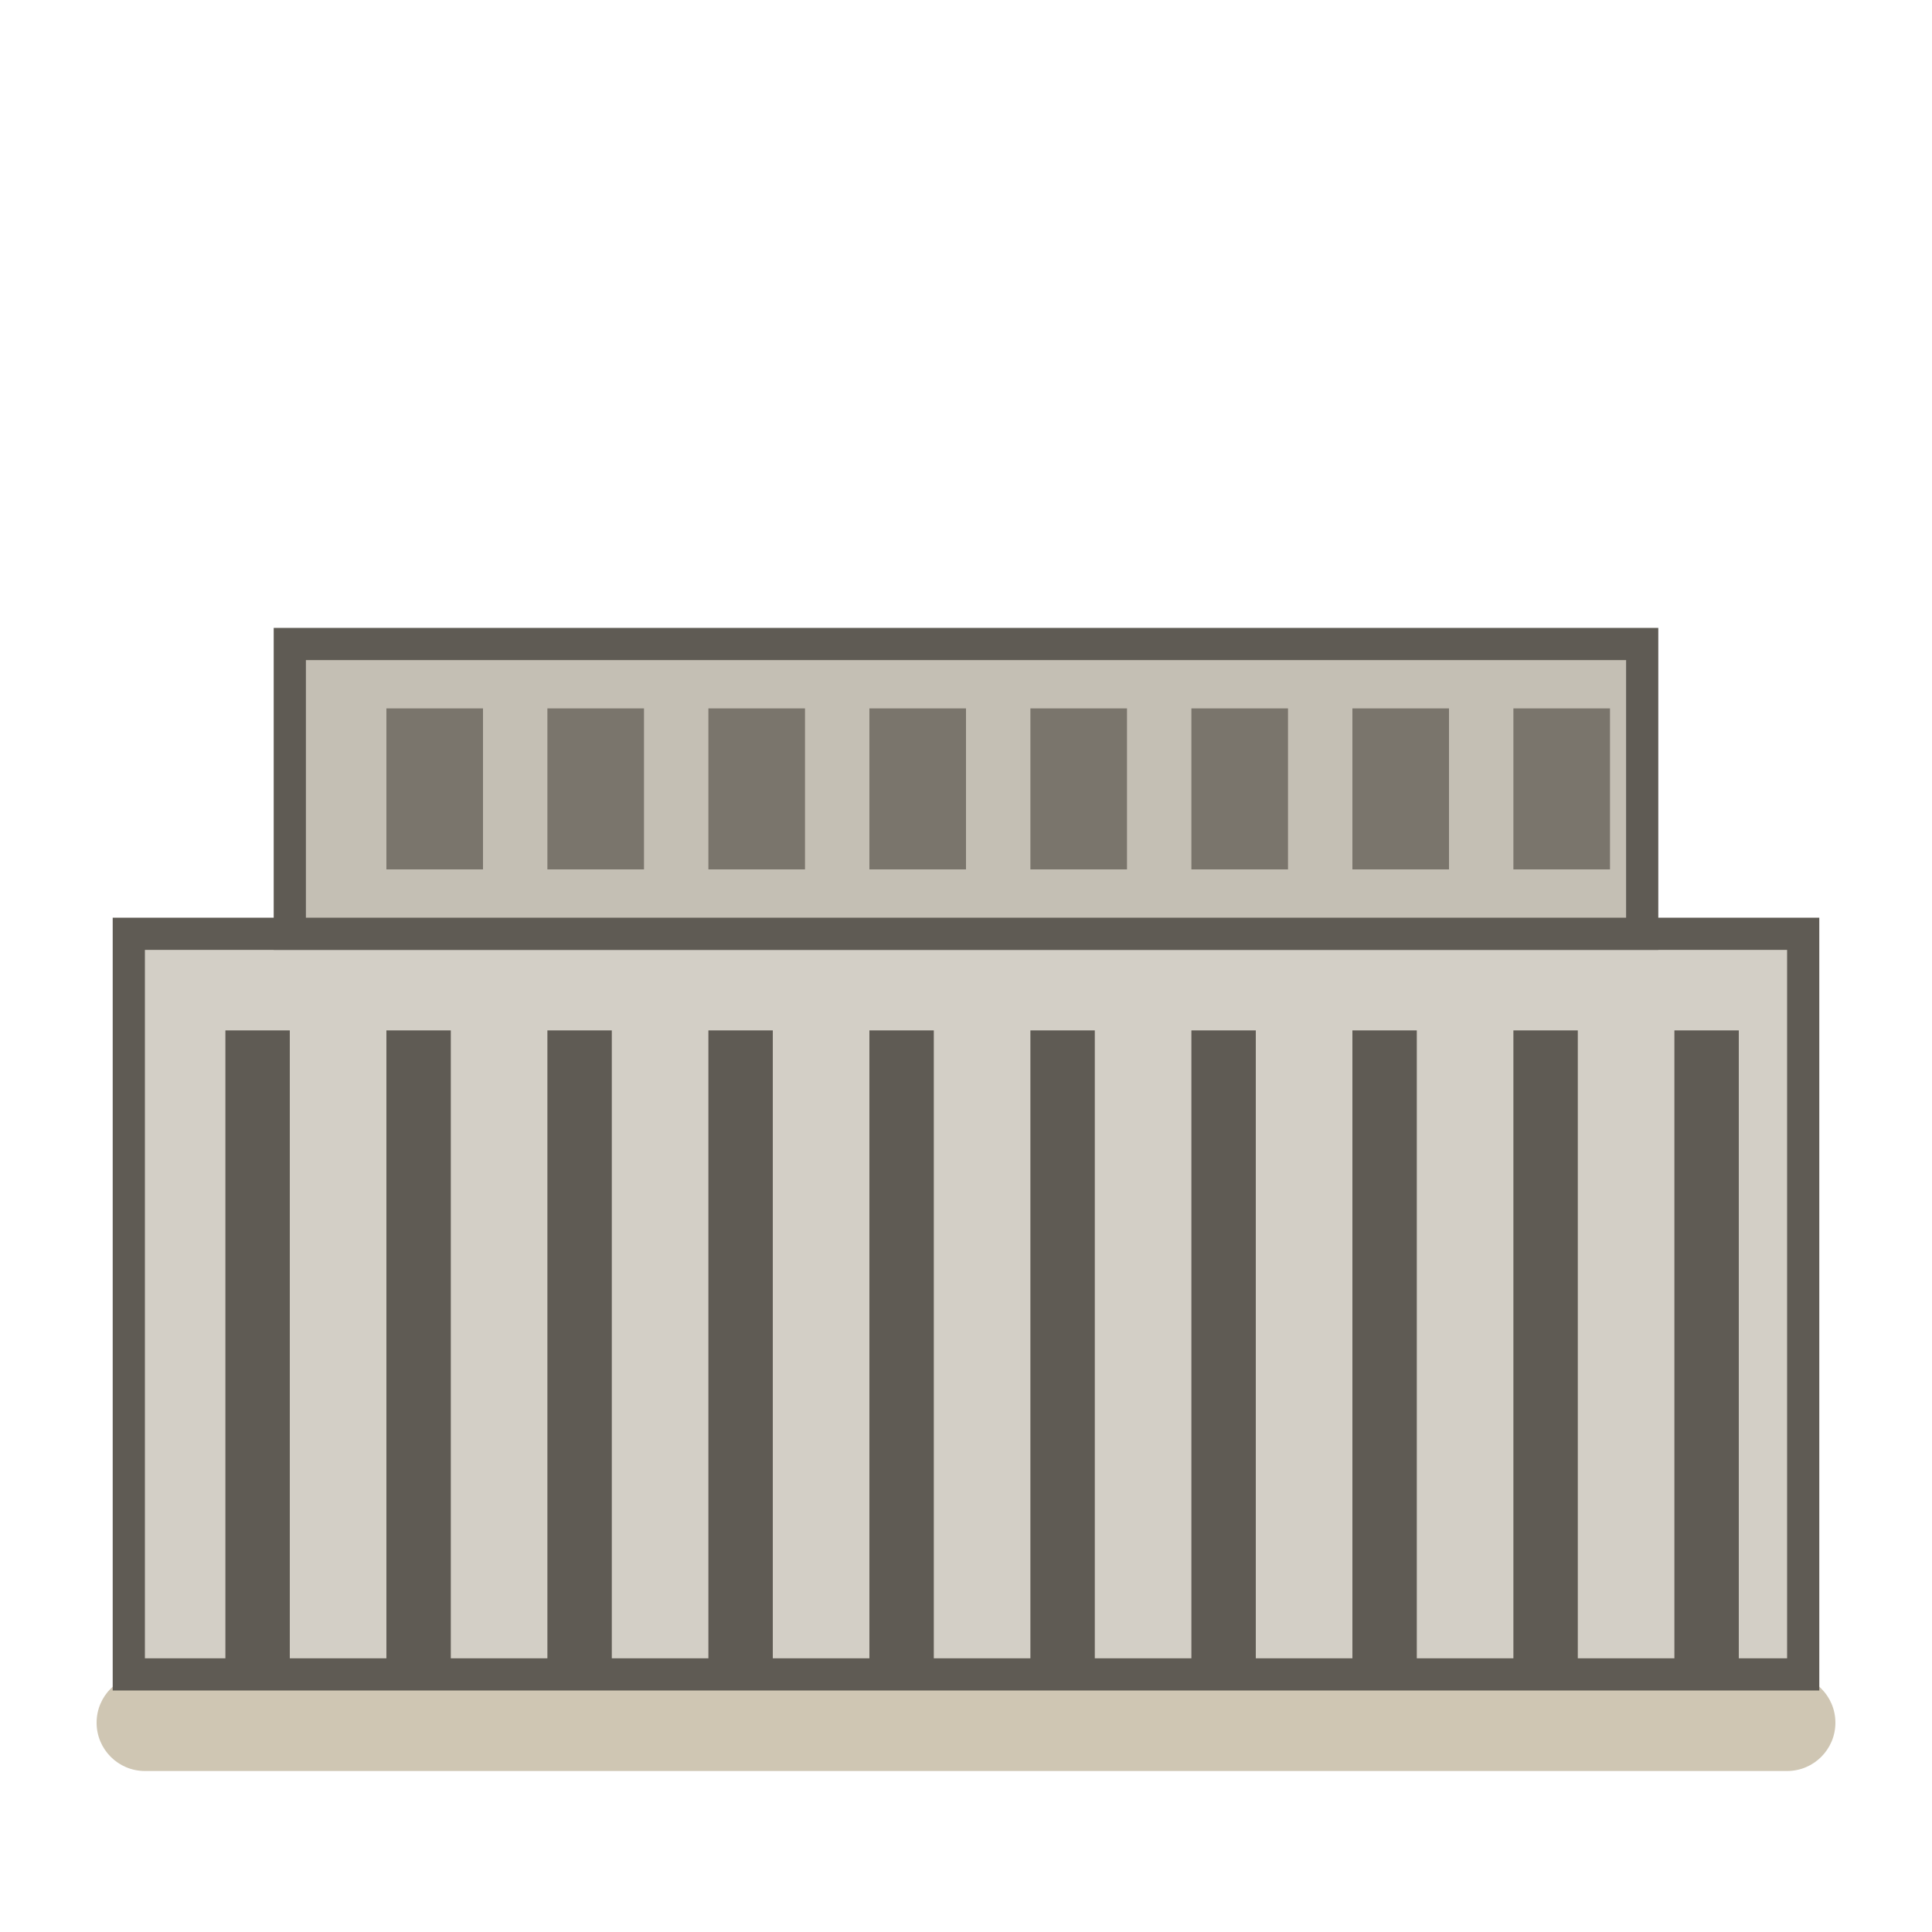
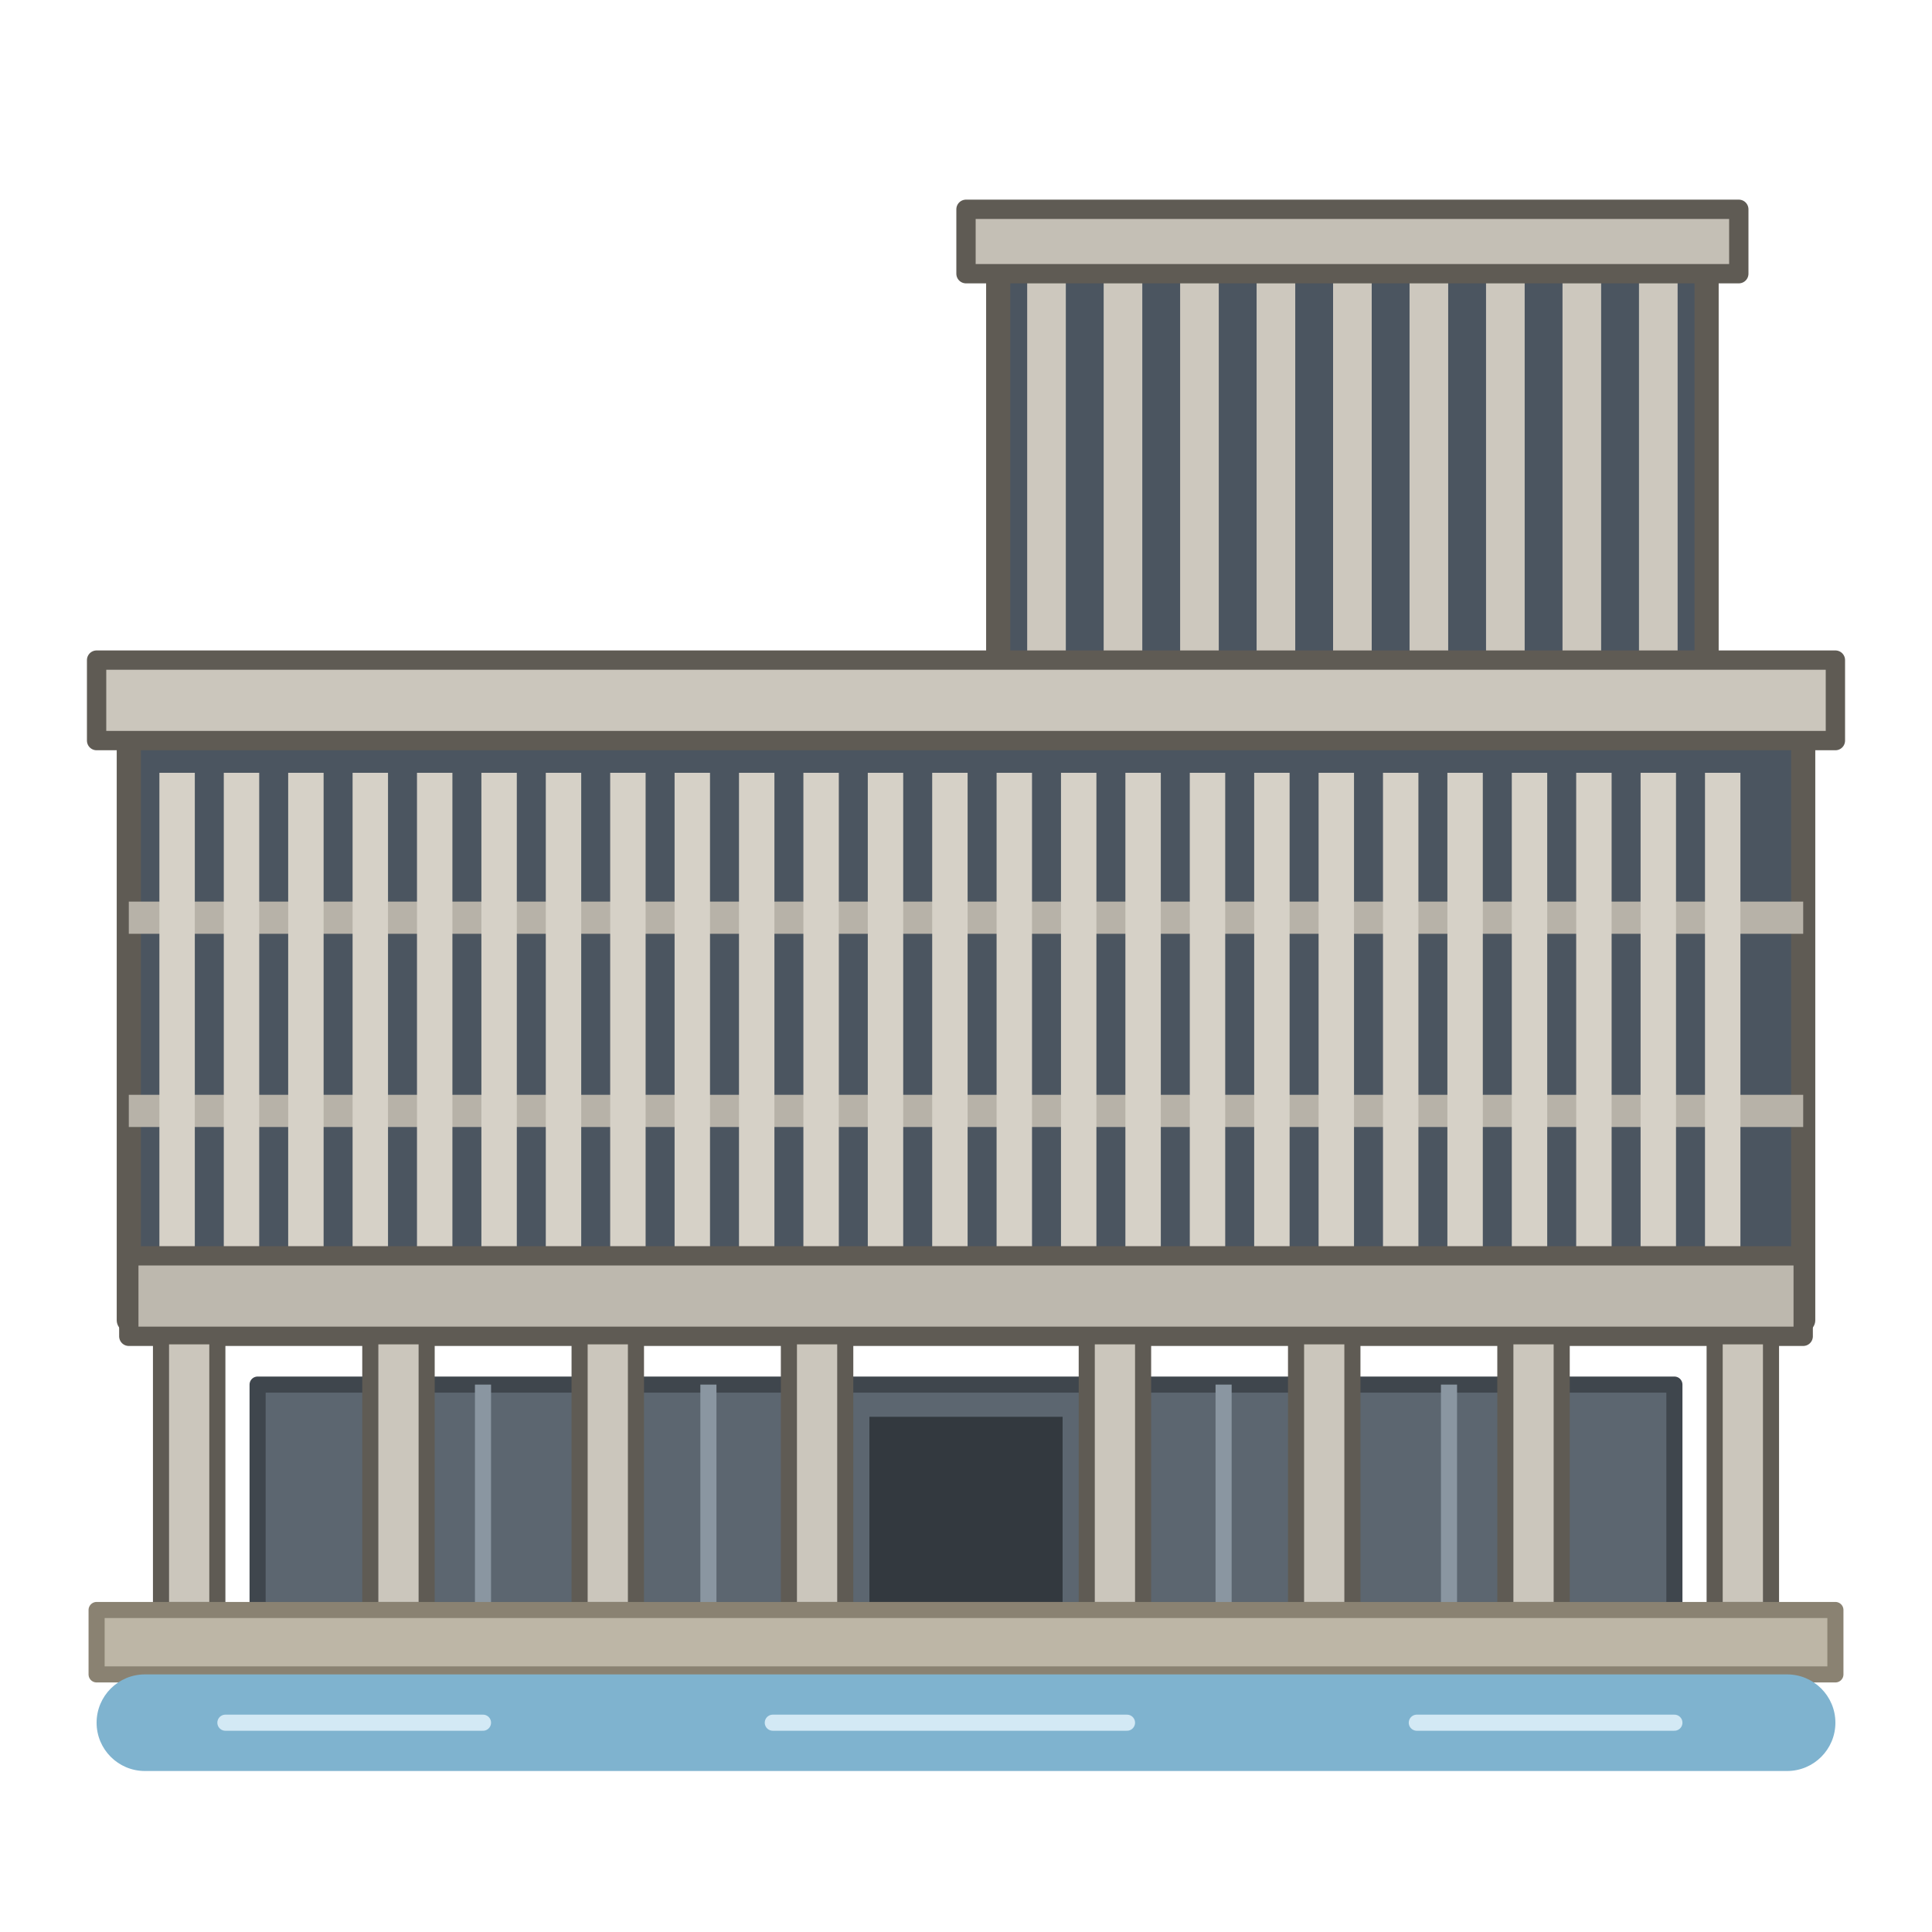
<svg xmlns="http://www.w3.org/2000/svg" viewBox="0 0 120 120">
-   <rect x="6" y="104" width="108" height="6" rx="3" fill="#cfc6b3" />
-   <rect x="8" y="58" width="104" height="46" fill="#d3cfc6" stroke="#5f5b54" stroke-width="2" />
-   <rect x="18" y="40" width="84" height="18" fill="#c4bfb4" stroke="#5f5b54" stroke-width="2" />
-   <rect x="14" y="64" width="4" height="40" fill="#5f5b54" />
-   <rect x="24" y="64" width="4" height="40" fill="#5f5b54" />
-   <rect x="34" y="64" width="4" height="40" fill="#5f5b54" />
-   <rect x="44" y="64" width="4" height="40" fill="#5f5b54" />
-   <rect x="54" y="64" width="4" height="40" fill="#5f5b54" />
-   <rect x="64" y="64" width="4" height="40" fill="#5f5b54" />
-   <rect x="74" y="64" width="4" height="40" fill="#5f5b54" />
-   <rect x="84" y="64" width="4" height="40" fill="#5f5b54" />
-   <rect x="94" y="64" width="4" height="40" fill="#5f5b54" />
-   <rect x="104" y="64" width="4" height="40" fill="#5f5b54" />
-   <rect x="24" y="44" width="6" height="10" rx="0" fill="#7a756c" />
-   <rect x="34" y="44" width="6" height="10" rx="0" fill="#7a756c" />
-   <rect x="44" y="44" width="6" height="10" rx="0" fill="#7a756c" />
-   <rect x="54" y="44" width="6" height="10" rx="0" fill="#7a756c" />
-   <rect x="64" y="44" width="6" height="10" rx="0" fill="#7a756c" />
-   <rect x="74" y="44" width="6" height="10" rx="0" fill="#7a756c" />
-   <rect x="84" y="44" width="6" height="10" rx="0" fill="#7a756c" />
-   <rect x="94" y="44" width="6" height="10" rx="0" fill="#7a756c" />
+   <g stroke-linejoin="round">
+     <rect x="62" y="16" width="44" height="30" fill="#4b5560" stroke="#5f5b54" stroke-width="1.5" />
+     <path d="M65 17V45M69.75 17V45M74.5 17V45M79.25 17V45M84 17V45M88.75 17V45M93.5 17V45M98.25 17V45M103 17V45" stroke="#cdc8be" stroke-width="2.4" />
+     <rect x="60" y="13" width="48" height="4" fill="#c4bfb5" stroke="#5f5b54" stroke-width="1.2" />
+     <rect x="8" y="44" width="104" height="38" fill="#4b5560" stroke="#5f5b54" stroke-width="1.5" />
+     <path d="M8 57 H112 M8 69 H112" stroke="#b7b2a8" stroke-width="2" />
+     <path d="M11 48V78M15 48V78M19 48V78M23 48V78M27 48V78M31 48V78M35 48V78M39 48V78M43 48V78M47 48V78M51 48V78M55 48V78M59 48V78M63 48V78M67 48V78M71 48V78M75 48V78M79 48V78M83 48V78M87 48V78M91 48V78M95 48V78M99 48V78M103 48V78M107 48V78" stroke="#d6d1c7" stroke-width="2.2" />
+     <rect x="6" y="41" width="108" height="5" fill="#cbc6bc" stroke="#5f5b54" stroke-width="1.2" />
+     <rect x="8" y="78" width="104" height="5" fill="#bdb8ae" stroke="#5f5b54" stroke-width="1.2" />
+     <rect x="16" y="86" width="88" height="14" fill="#5c6670" stroke="#3f464d" stroke-width="1" />
+     <path d="M30 86 V100 M44 86 V100 M76 86 V100 M90 86 V100" stroke="#8a96a1" stroke-width="1" />
+     <path d="M54 100 V88 H66 V100" fill="#33393f" />
+     <g fill="#cbc6bc" stroke="#5f5b54" stroke-width="1">
+       <rect x="10" y="83" width="3.5" height="17" />
+       <rect x="23" y="83" width="3.5" height="17" />
+       <rect x="36" y="83" width="3.5" height="17" />
+       <rect x="49" y="83" width="3.5" height="17" />
+       <rect x="67.5" y="83" width="3.5" height="17" />
+       <rect x="80.5" y="83" width="3.5" height="17" />
+       <rect x="93.5" y="83" width="3.5" height="17" />
+       <rect x="106.5" y="83" width="3.5" height="17" />
+     </g>
+     <rect x="6" y="100" width="108" height="4" fill="#bdb6a6" stroke="#8a8272" stroke-width="1" />
+   </g>
+   <rect x="6" y="104" width="108" height="6" rx="3" fill="#7fb3cf" />
+   <path d="M14 107 H30 M48 107 H70 M88 107 H104" stroke="#d3e9f5" stroke-width="1" stroke-linecap="round" />
</svg>
